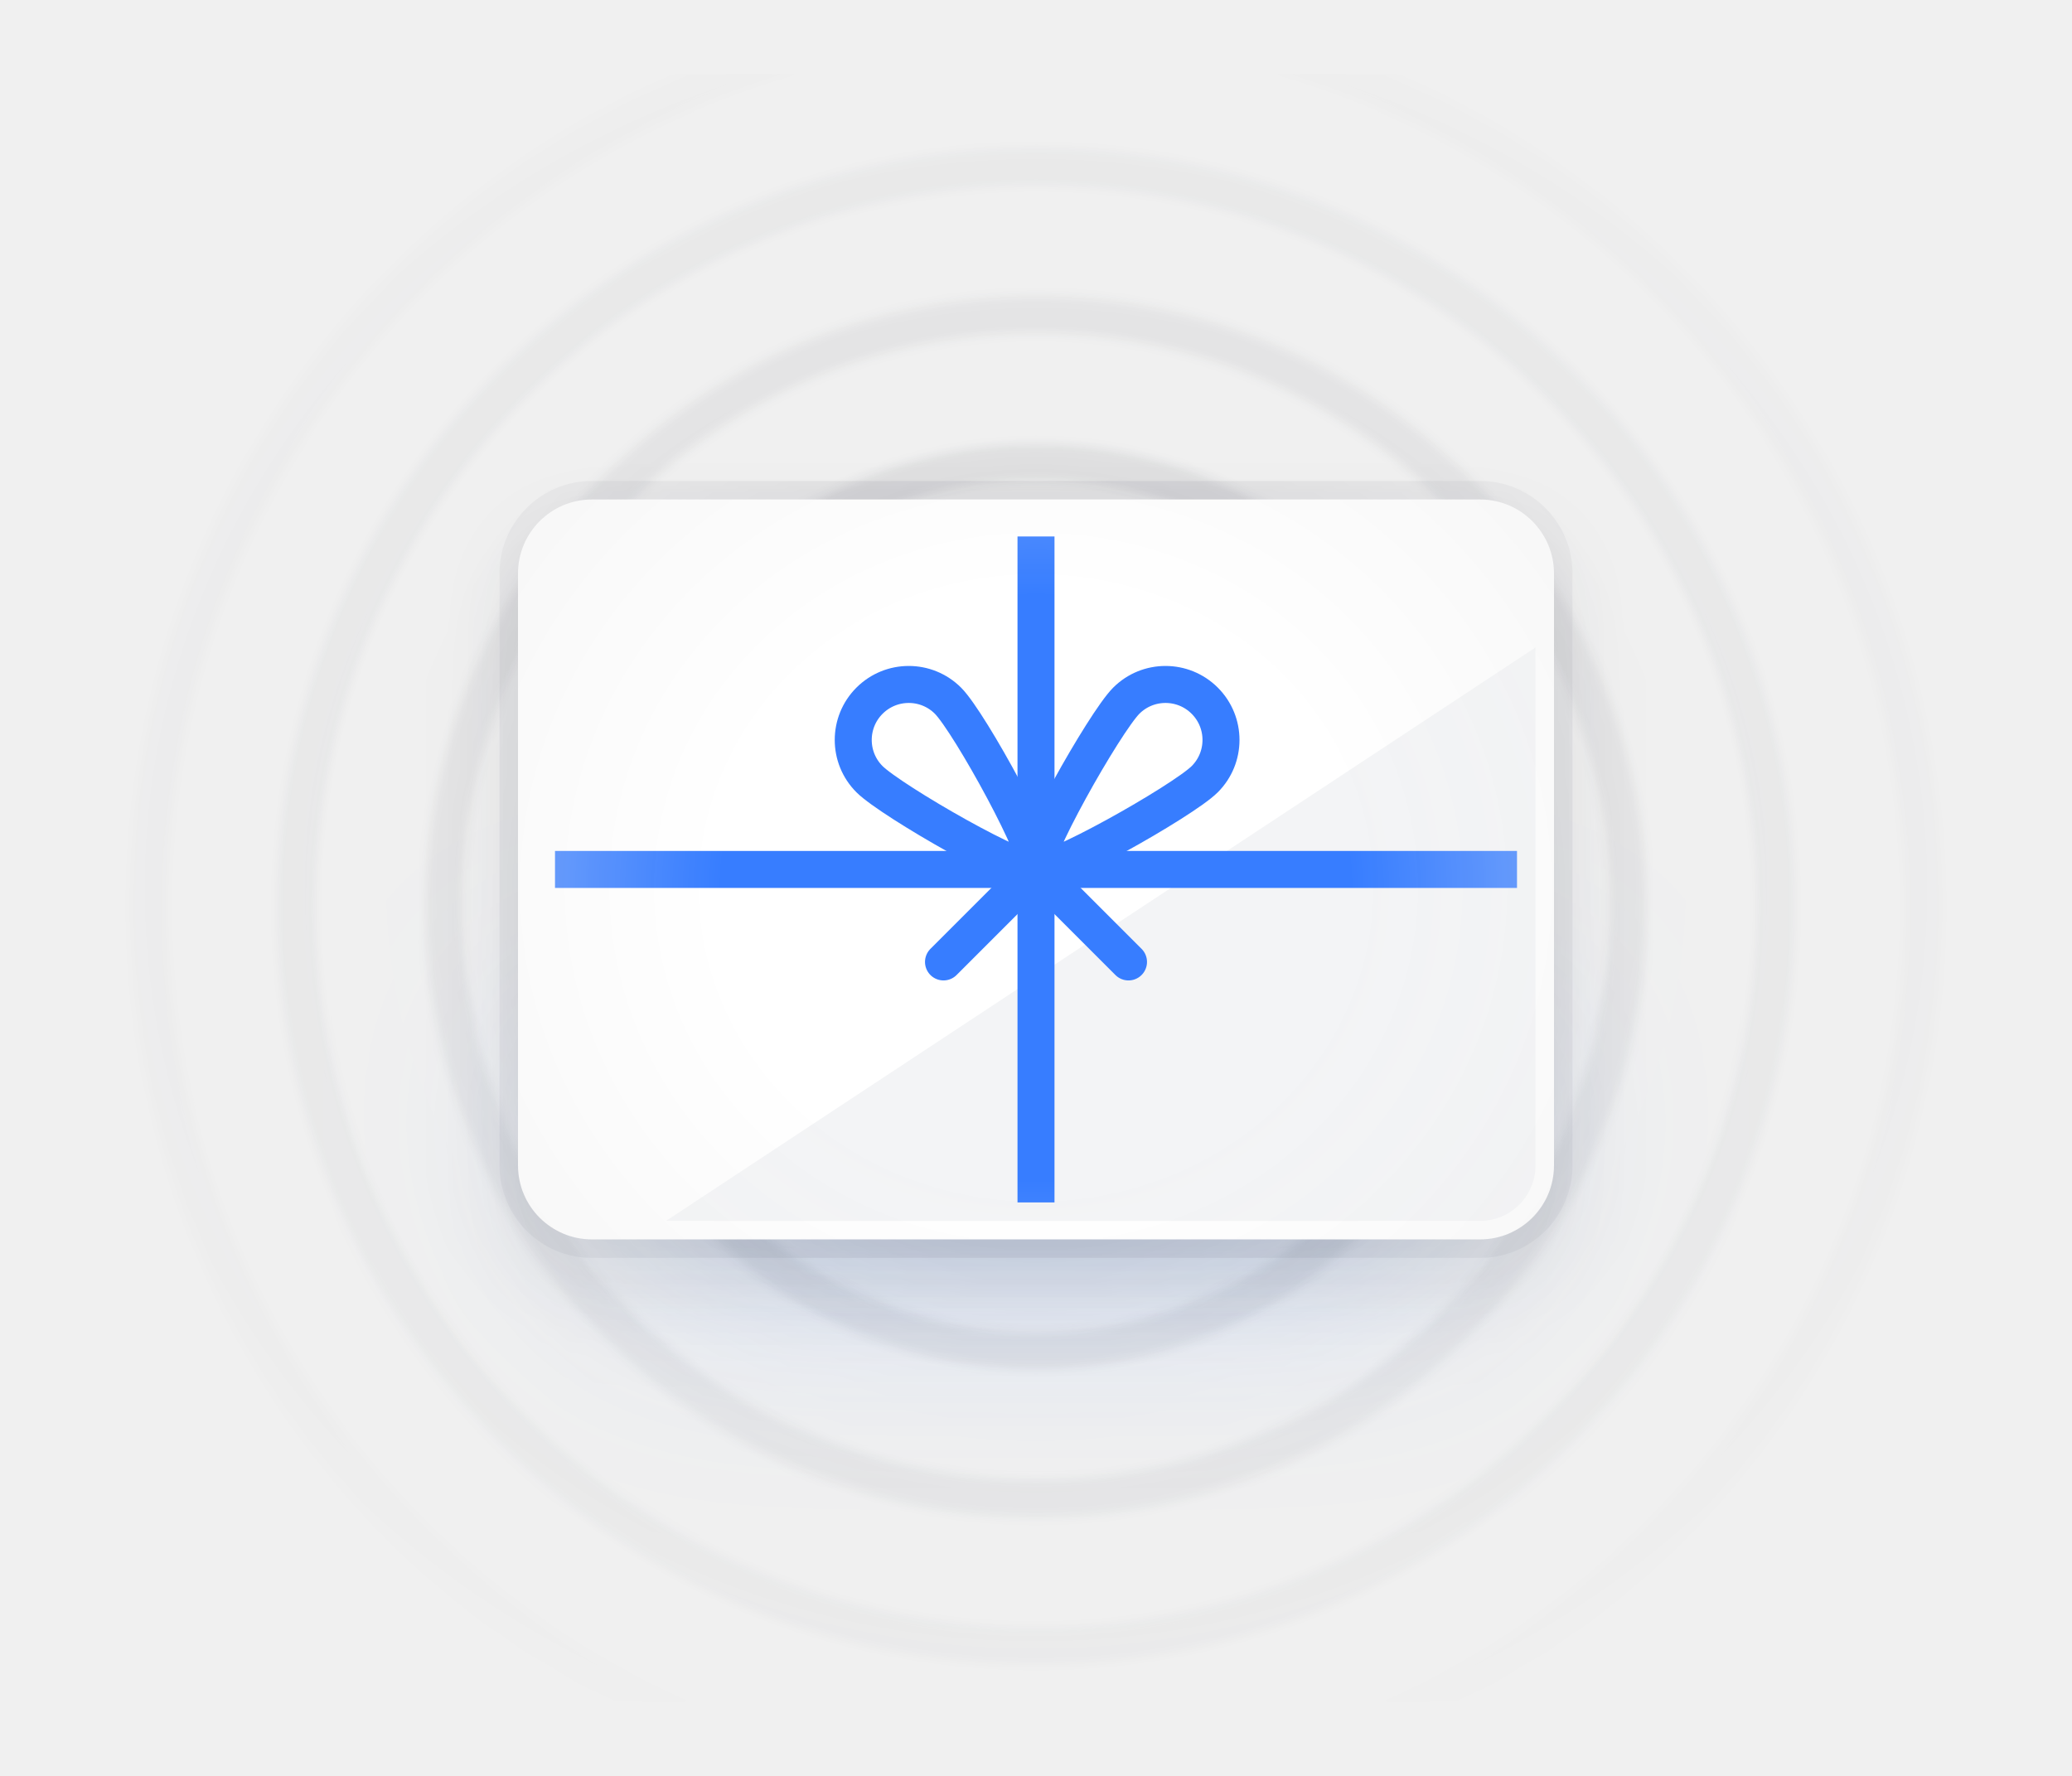
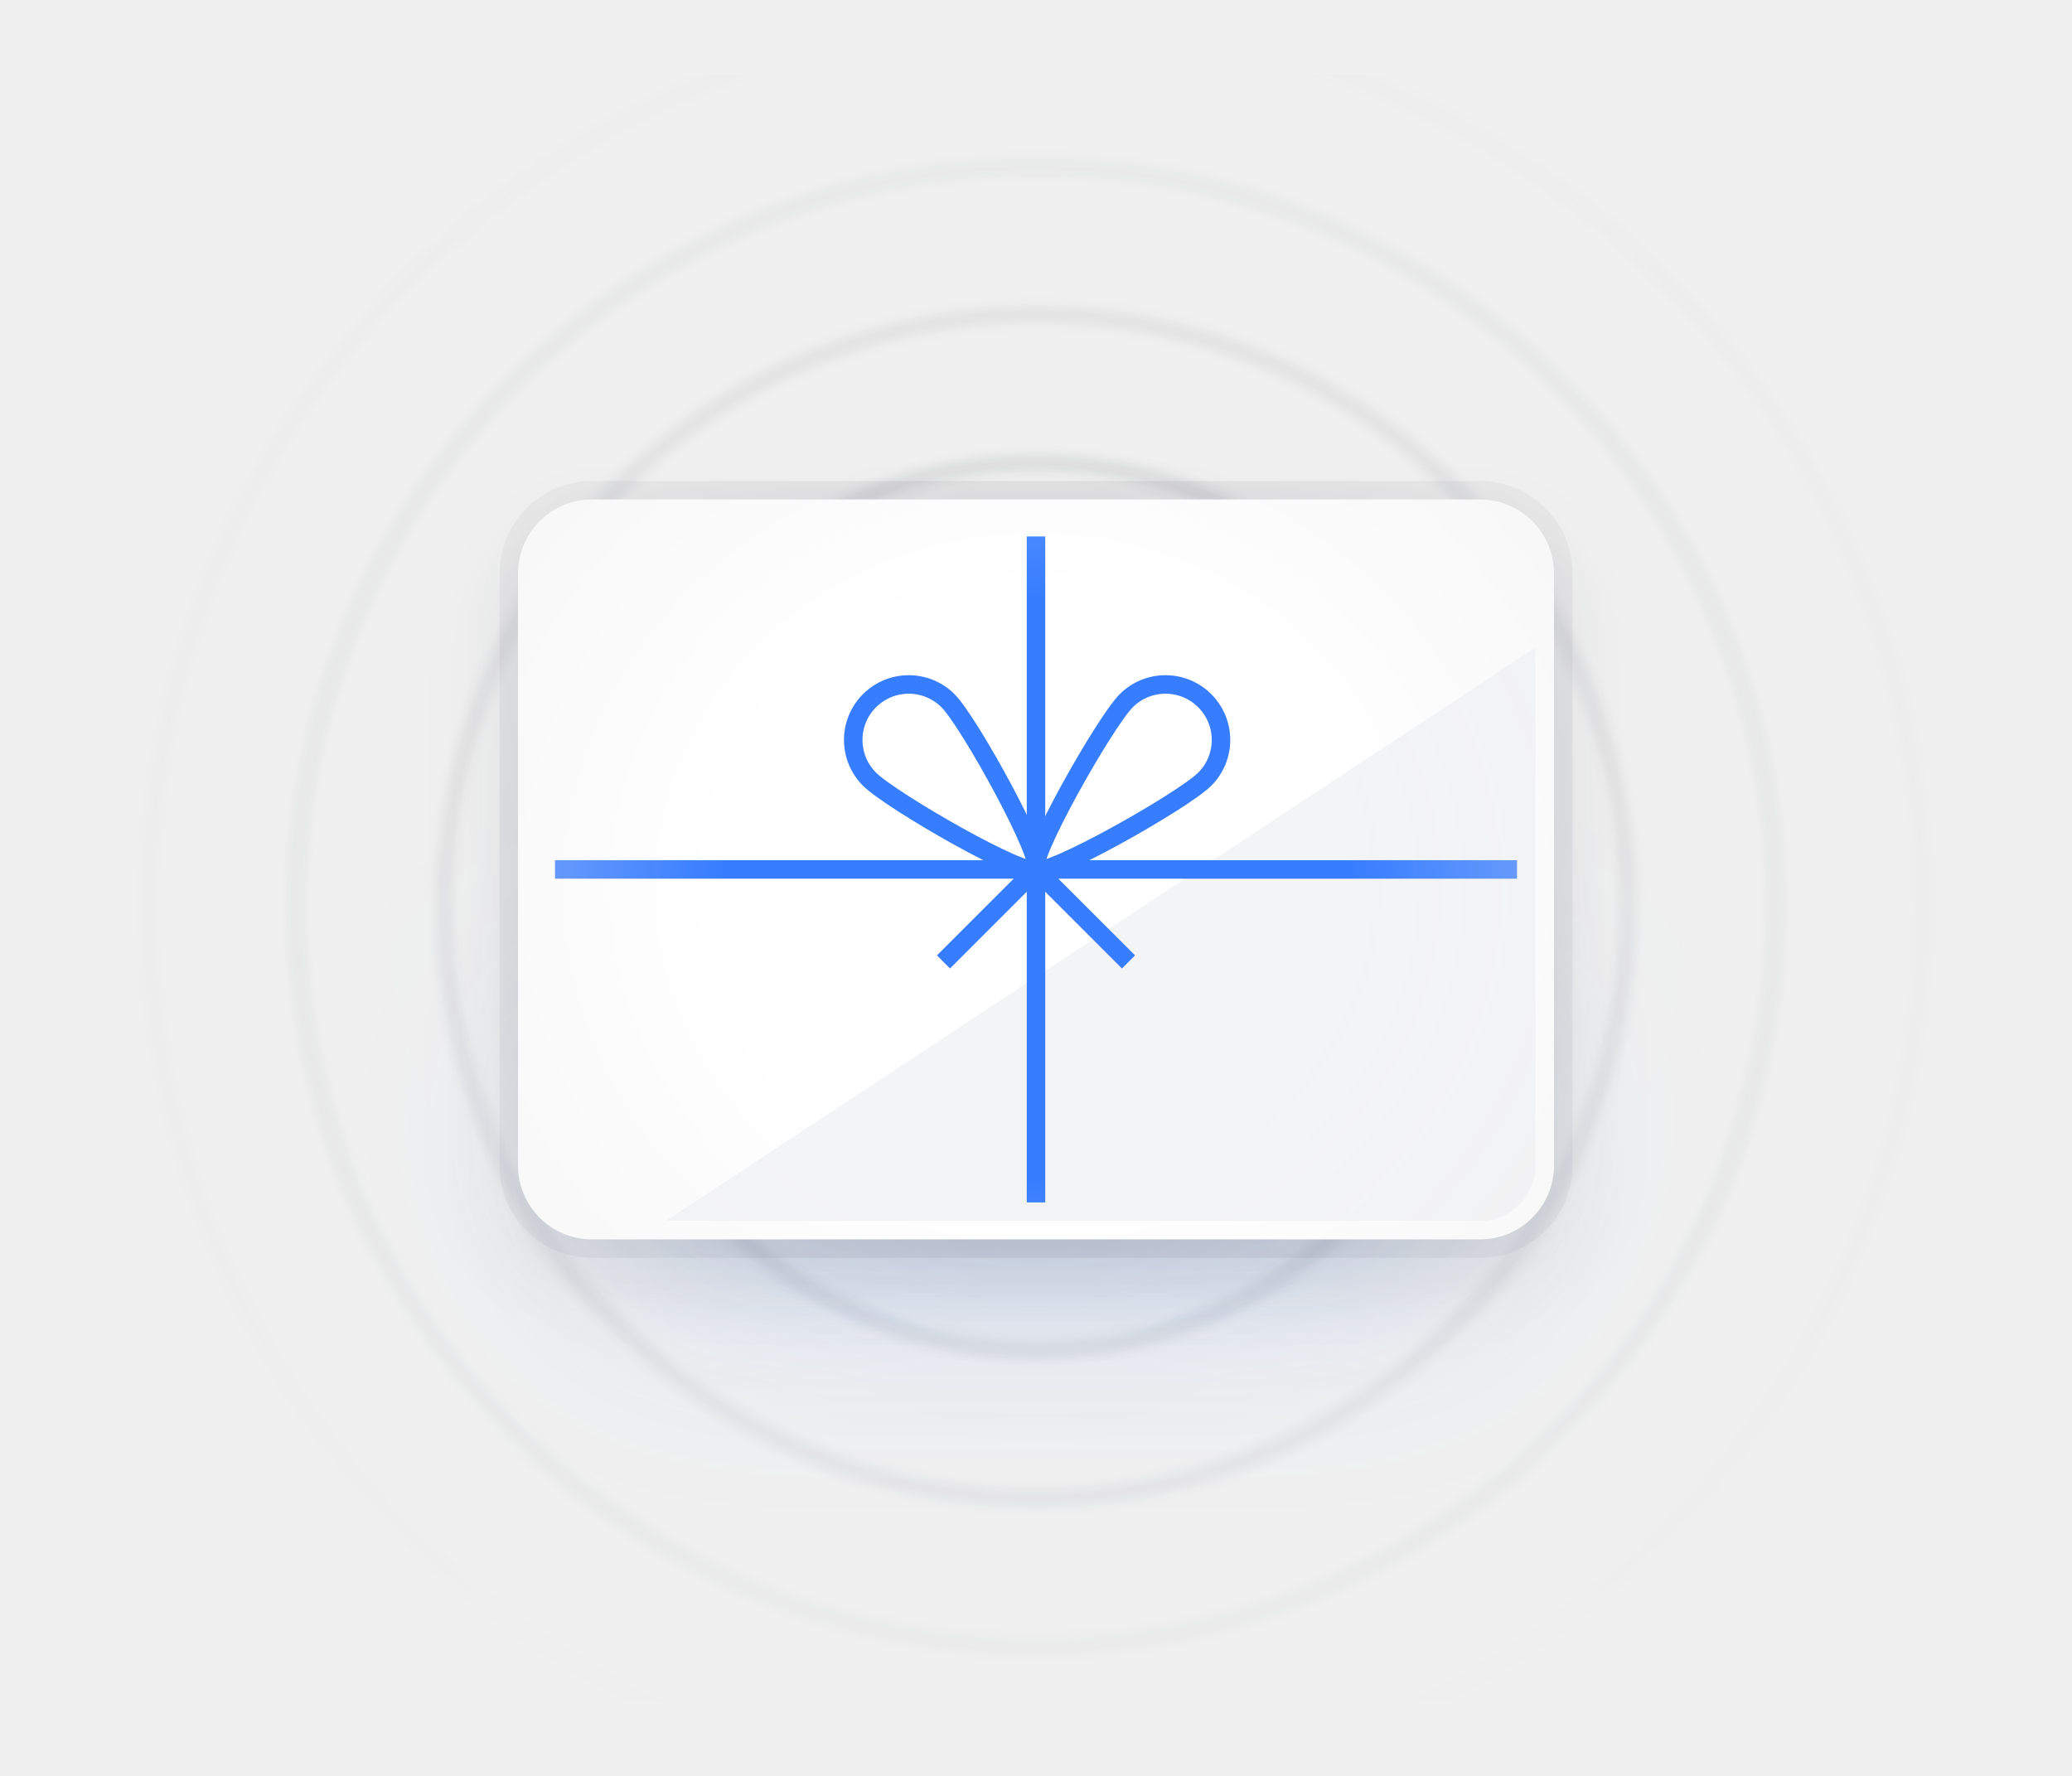
<svg xmlns="http://www.w3.org/2000/svg" width="112" height="96" viewBox="0 0 112 96" fill="none">
  <mask id="mask0_56_69" style="mask-type:alpha" maskUnits="userSpaceOnUse" x="4" y="4" width="104" height="88">
    <path d="M108 4H4V92H108V4Z" fill="url(#paint0_radial_56_69)" />
  </mask>
  <g mask="url(#mask0_56_69)">
    <g opacity="0.1" filter="url(#filter0_f_56_69)">
-       <path d="M56 89C78.091 89 96 71.091 96 49C96 26.909 78.091 9 56 9C33.909 9 16 26.909 16 49C16 71.091 33.909 89 56 89Z" stroke="#111827" stroke-width="2" />
+       <path d="M56 89C78.091 89 96 71.091 96 49C96 26.909 78.091 9 56 9C33.909 9 16 26.909 16 49C16 71.091 33.909 89 56 89Z" stroke="#111827" strokeWidth="2" />
    </g>
    <g opacity="0.1" filter="url(#filter1_f_56_69)">
-       <path d="M56 97C82.51 97 104 75.51 104 49C104 22.49 82.51 1 56 1C29.49 1 8 22.49 8 49C8 75.51 29.49 97 56 97Z" stroke="#111827" stroke-width="2" />
+       <path d="M56 97C82.51 97 104 75.51 104 49C104 22.49 82.51 1 56 1C29.49 1 8 22.49 8 49C8 75.51 29.49 97 56 97Z" stroke="#111827" strokeWidth="2" />
    </g>
    <g opacity="0.1" filter="url(#filter2_f_56_69)">
-       <path d="M56 81C73.673 81 88 66.673 88 49C88 31.327 73.673 17 56 17C38.327 17 24 31.327 24 49C24 66.673 38.327 81 56 81Z" stroke="#111827" stroke-width="2" />
+       <path d="M56 81C73.673 81 88 66.673 88 49C88 31.327 73.673 17 56 17C38.327 17 24 31.327 24 49C24 66.673 38.327 81 56 81Z" stroke="#111827" strokeWidth="2" />
    </g>
    <g opacity="0.1" filter="url(#filter3_f_56_69)">
-       <path d="M56 73C69.255 73 80 62.255 80 49C80 35.745 69.255 25 56 25C42.745 25 32 35.745 32 49C32 62.255 42.745 73 56 73Z" stroke="#111827" stroke-width="2" />
+       <path d="M56 73C69.255 73 80 62.255 80 49C80 35.745 69.255 25 56 25C42.745 25 32 35.745 32 49C32 62.255 42.745 73 56 73Z" stroke="#111827" strokeWidth="2" />
    </g>
    <g opacity="0.1" filter="url(#filter4_f_56_69)">
-       <path d="M56 65C64.837 65 72 57.837 72 49C72 40.163 64.837 33 56 33C47.163 33 40 40.163 40 49C40 57.837 47.163 65 56 65Z" stroke="#111827" stroke-width="2" />
+       <path d="M56 65C64.837 65 72 57.837 72 49C72 40.163 64.837 33 56 33C47.163 33 40 40.163 40 49C40 57.837 47.163 65 56 65Z" stroke="#111827" strokeWidth="2" />
    </g>
    <g opacity="0.2" filter="url(#filter5_f_56_69)">
      <path d="M34 71H78L83.106 60.789C84.435 58.129 82.501 55 79.528 55H32.472C29.499 55 27.565 58.129 28.894 60.789L34 71Z" fill="#377DFF" />
    </g>
    <g filter="url(#filter6_dd_56_69)">
      <path d="M80 27H32C29.791 27 28 28.791 28 31V63C28 65.209 29.791 67 32 67H80C82.209 67 84 65.209 84 63V31C84 28.791 82.209 27 80 27Z" fill="white" />
      <path d="M80 26.5H32C29.515 26.5 27.5 28.515 27.5 31V63C27.5 65.485 29.515 67.5 32 67.5H80C82.485 67.5 84.5 65.485 84.5 63V31C84.5 28.515 82.485 26.5 80 26.5Z" stroke="#121826" stroke-opacity="0.08" />
    </g>
    <path d="M83 35L36 66H80C81.657 66 83 64.657 83 63V35Z" fill="#F3F4F6" />
-     <path d="M30 47H82" stroke="#377DFF" stroke-width="2" />
-     <path d="M56 29V65" stroke="#377DFF" stroke-width="2" />
-     <path d="M65.121 42.121C63.95 43.293 56.5 47.5 56 47C55.5 46.5 59.707 39.05 60.879 37.879C62.05 36.707 63.95 36.707 65.121 37.879C66.293 39.05 66.293 40.95 65.121 42.121Z" stroke="#377DFF" stroke-width="2" />
-     <path d="M47 42.121C48.172 43.293 55.5 47.5 56 47C56.5 46.5 52.414 39.05 51.243 37.879C50.071 36.707 48.172 36.707 47 37.879C45.828 39.05 45.828 40.95 47 42.121Z" stroke="#377DFF" stroke-width="2" />
-     <path d="M61 52L56 47L51 52" stroke="#377DFF" stroke-width="2" stroke-linecap="round" />
+     <path d="M30 47H82" stroke="#377DFF" strokeWidth="2" />
+     <path d="M56 29V65" stroke="#377DFF" strokeWidth="2" />
+     <path d="M65.121 42.121C63.95 43.293 56.5 47.5 56 47C55.5 46.5 59.707 39.05 60.879 37.879C62.05 36.707 63.95 36.707 65.121 37.879C66.293 39.05 66.293 40.95 65.121 42.121Z" stroke="#377DFF" strokeWidth="2" />
+     <path d="M47 42.121C48.172 43.293 55.5 47.5 56 47C56.5 46.5 52.414 39.05 51.243 37.879C50.071 36.707 48.172 36.707 47 37.879C45.828 39.05 45.828 40.95 47 42.121Z" stroke="#377DFF" strokeWidth="2" />
+     <path d="M61 52L56 47L51 52" stroke="#377DFF" strokeWidth="2" strokeLinecap="round" />
  </g>
  <defs>
    <filter id="filter0_f_56_69" x="14.5" y="7.5" width="83" height="83" filterUnits="userSpaceOnUse" color-interpolation-filters="sRGB">
      <feFlood flood-opacity="0" result="BackgroundImageFix" />
      <feBlend mode="normal" in="SourceGraphic" in2="BackgroundImageFix" result="shape" />
      <feGaussianBlur stdDeviation="0.25" result="effect1_foregroundBlur_56_69" />
    </filter>
    <filter id="filter1_f_56_69" x="6.5" y="-0.5" width="99" height="99" filterUnits="userSpaceOnUse" color-interpolation-filters="sRGB">
      <feFlood flood-opacity="0" result="BackgroundImageFix" />
      <feBlend mode="normal" in="SourceGraphic" in2="BackgroundImageFix" result="shape" />
      <feGaussianBlur stdDeviation="0.25" result="effect1_foregroundBlur_56_69" />
    </filter>
    <filter id="filter2_f_56_69" x="22.5" y="15.5" width="67" height="67" filterUnits="userSpaceOnUse" color-interpolation-filters="sRGB">
      <feFlood flood-opacity="0" result="BackgroundImageFix" />
      <feBlend mode="normal" in="SourceGraphic" in2="BackgroundImageFix" result="shape" />
      <feGaussianBlur stdDeviation="0.25" result="effect1_foregroundBlur_56_69" />
    </filter>
    <filter id="filter3_f_56_69" x="30.5" y="23.5" width="51" height="51" filterUnits="userSpaceOnUse" color-interpolation-filters="sRGB">
      <feFlood flood-opacity="0" result="BackgroundImageFix" />
      <feBlend mode="normal" in="SourceGraphic" in2="BackgroundImageFix" result="shape" />
      <feGaussianBlur stdDeviation="0.25" result="effect1_foregroundBlur_56_69" />
    </filter>
    <filter id="filter4_f_56_69" x="38.5" y="31.5" width="35" height="35" filterUnits="userSpaceOnUse" color-interpolation-filters="sRGB">
      <feFlood flood-opacity="0" result="BackgroundImageFix" />
      <feBlend mode="normal" in="SourceGraphic" in2="BackgroundImageFix" result="shape" />
      <feGaussianBlur stdDeviation="0.25" result="effect1_foregroundBlur_56_69" />
    </filter>
    <filter id="filter5_f_56_69" x="16.467" y="43" width="79.066" height="40" filterUnits="userSpaceOnUse" color-interpolation-filters="sRGB">
      <feFlood flood-opacity="0" result="BackgroundImageFix" />
      <feBlend mode="normal" in="SourceGraphic" in2="BackgroundImageFix" result="shape" />
      <feGaussianBlur stdDeviation="6" result="effect1_foregroundBlur_56_69" />
    </filter>
    <filter id="filter6_dd_56_69" x="22" y="24" width="68" height="52" filterUnits="userSpaceOnUse" color-interpolation-filters="sRGB">
      <feFlood flood-opacity="0" result="BackgroundImageFix" />
      <feColorMatrix in="SourceAlpha" type="matrix" values="0 0 0 0 0 0 0 0 0 0 0 0 0 0 0 0 0 0 127 0" result="hardAlpha" />
      <feOffset dy="3" />
      <feGaussianBlur stdDeviation="2.5" />
      <feColorMatrix type="matrix" values="0 0 0 0 0.071 0 0 0 0 0.094 0 0 0 0 0.149 0 0 0 0.04 0" />
      <feBlend mode="normal" in2="BackgroundImageFix" result="effect1_dropShadow_56_69" />
      <feColorMatrix in="SourceAlpha" type="matrix" values="0 0 0 0 0 0 0 0 0 0 0 0 0 0 0 0 0 0 127 0" result="hardAlpha" />
      <feOffset dy="2" />
      <feGaussianBlur stdDeviation="1.5" />
      <feColorMatrix type="matrix" values="0 0 0 0 0.071 0 0 0 0 0.094 0 0 0 0 0.149 0 0 0 0.08 0" />
      <feBlend mode="normal" in2="effect1_dropShadow_56_69" result="effect2_dropShadow_56_69" />
      <feBlend mode="normal" in="SourceGraphic" in2="effect2_dropShadow_56_69" result="shape" />
    </filter>
    <radialGradient id="paint0_radial_56_69" cx="0" cy="0" r="1" gradientUnits="userSpaceOnUse" gradientTransform="translate(56 48) rotate(90) scale(69 72.9204)">
      <stop offset="0.232" stop-color="#C4C4C4" />
      <stop offset="0.725" stop-color="#C4C4C4" stop-opacity="0" />
    </radialGradient>
  </defs>
</svg>
